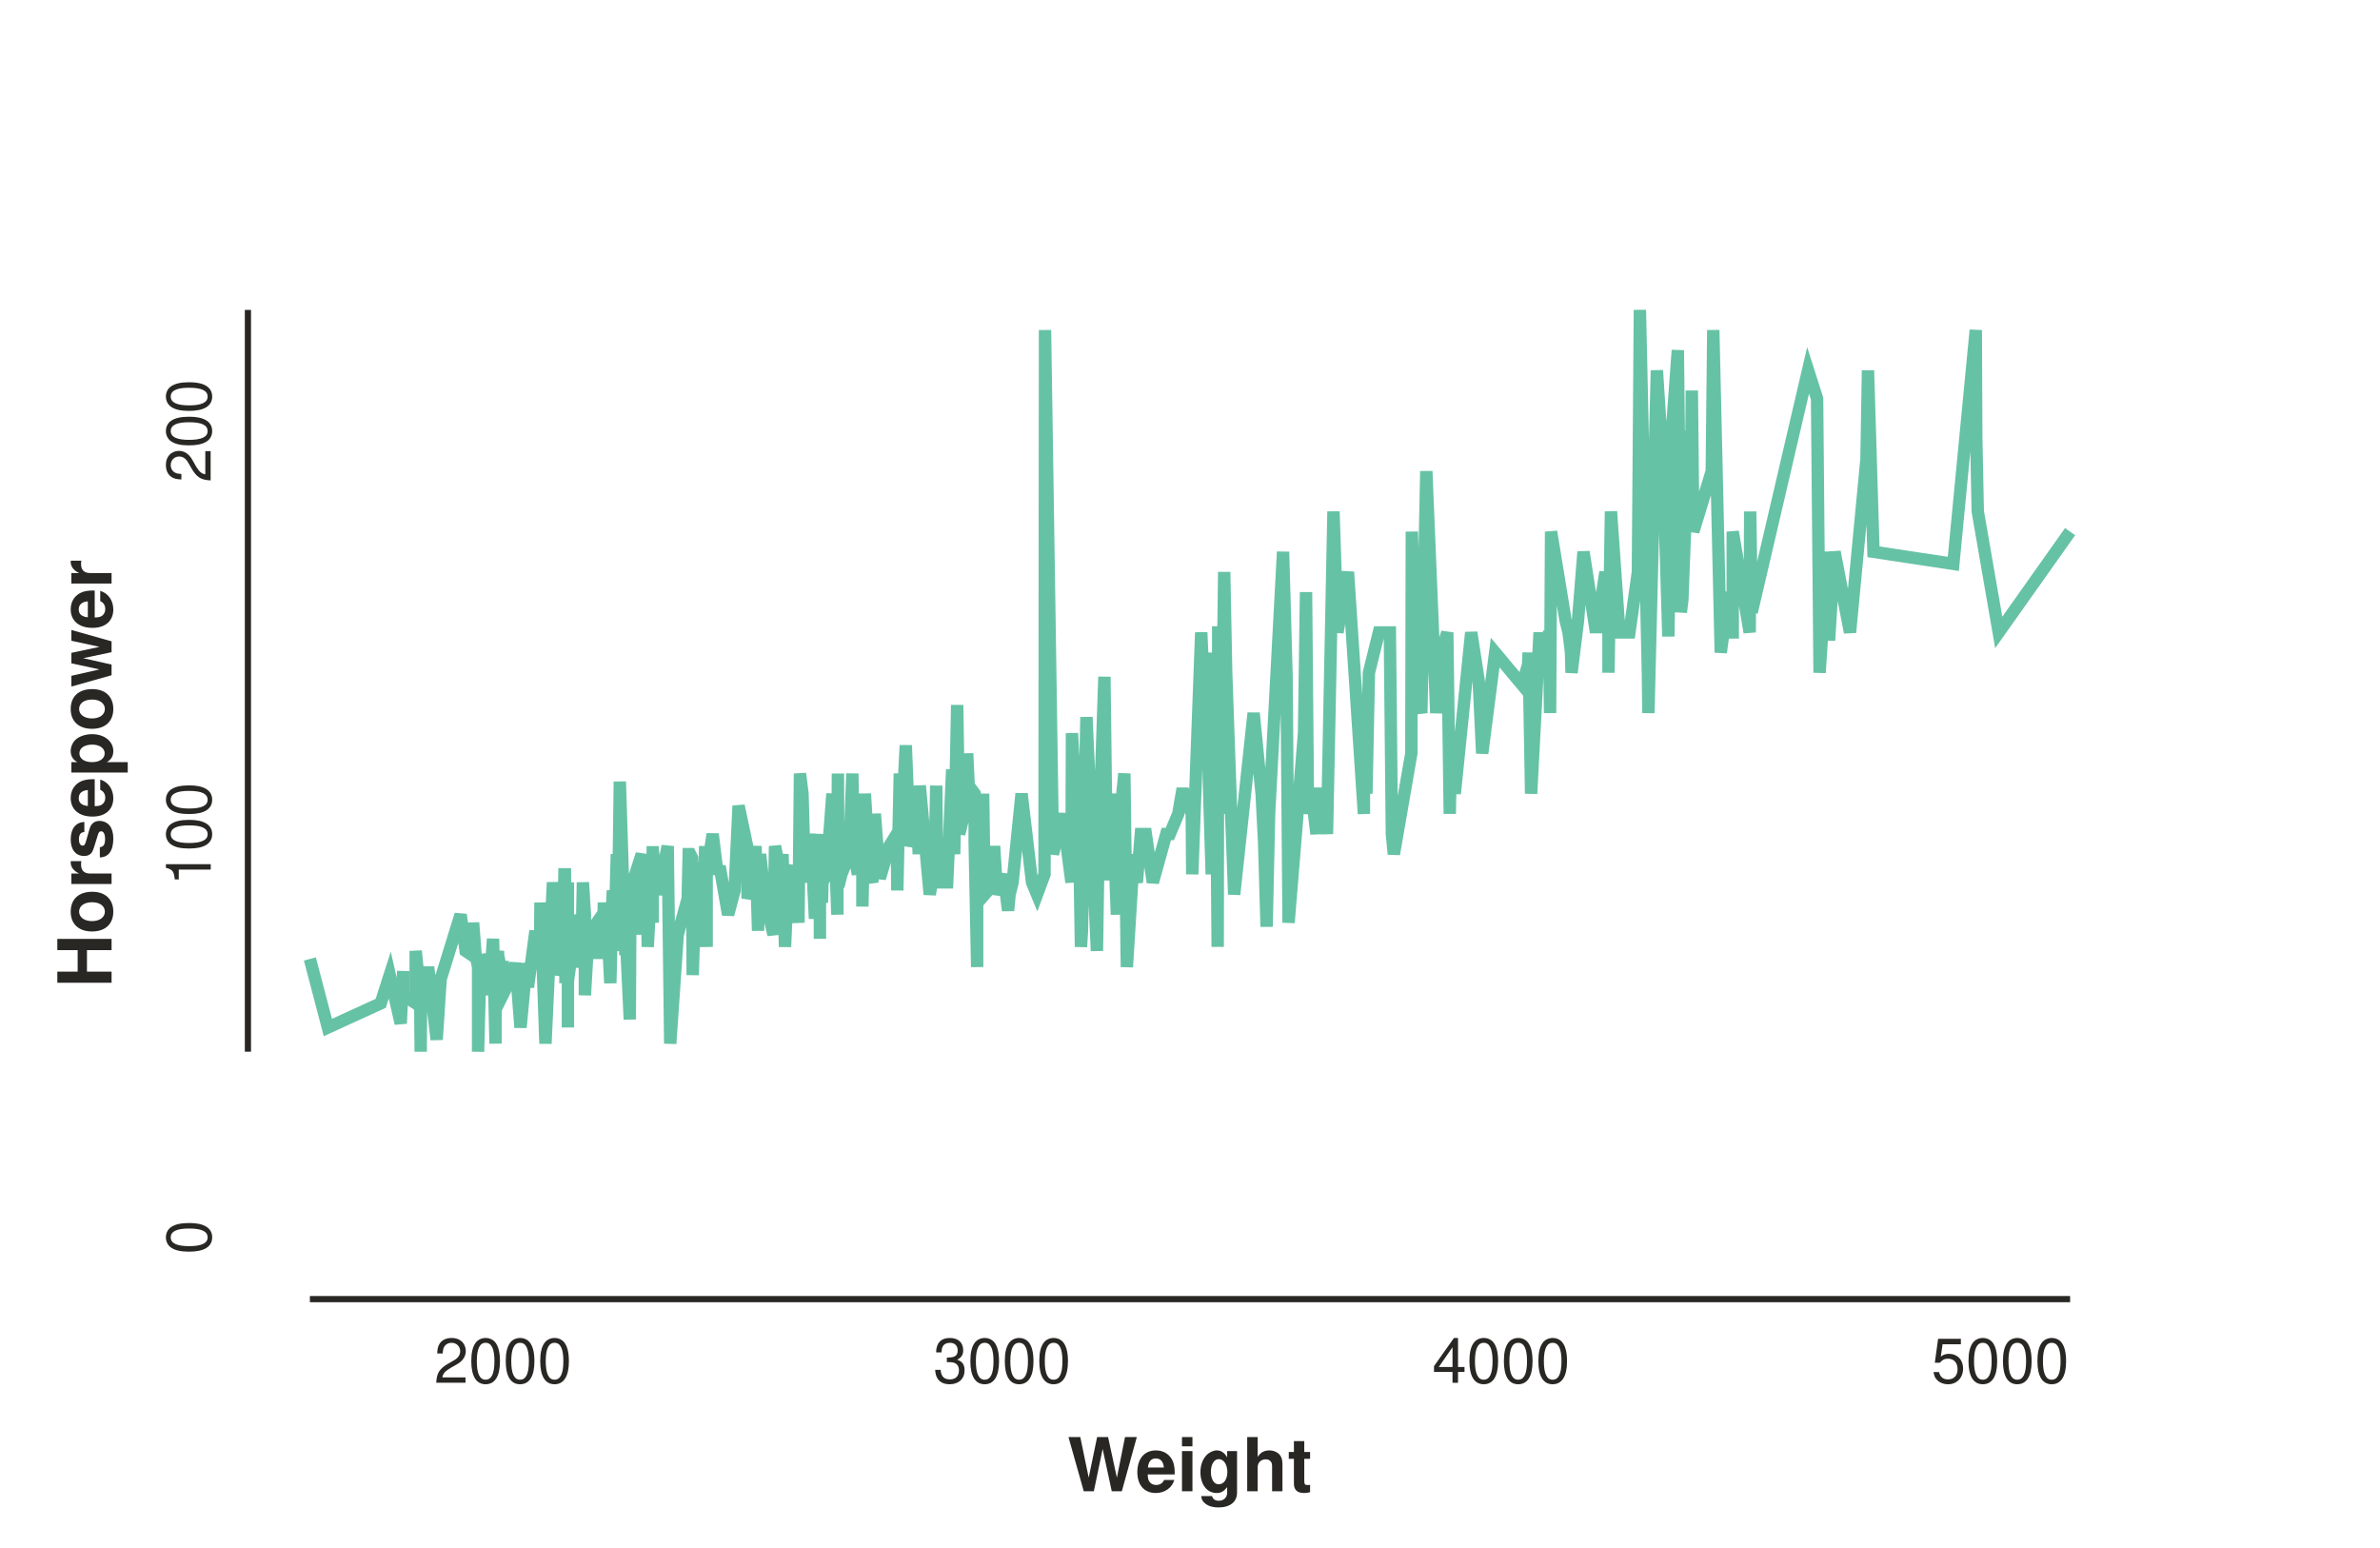
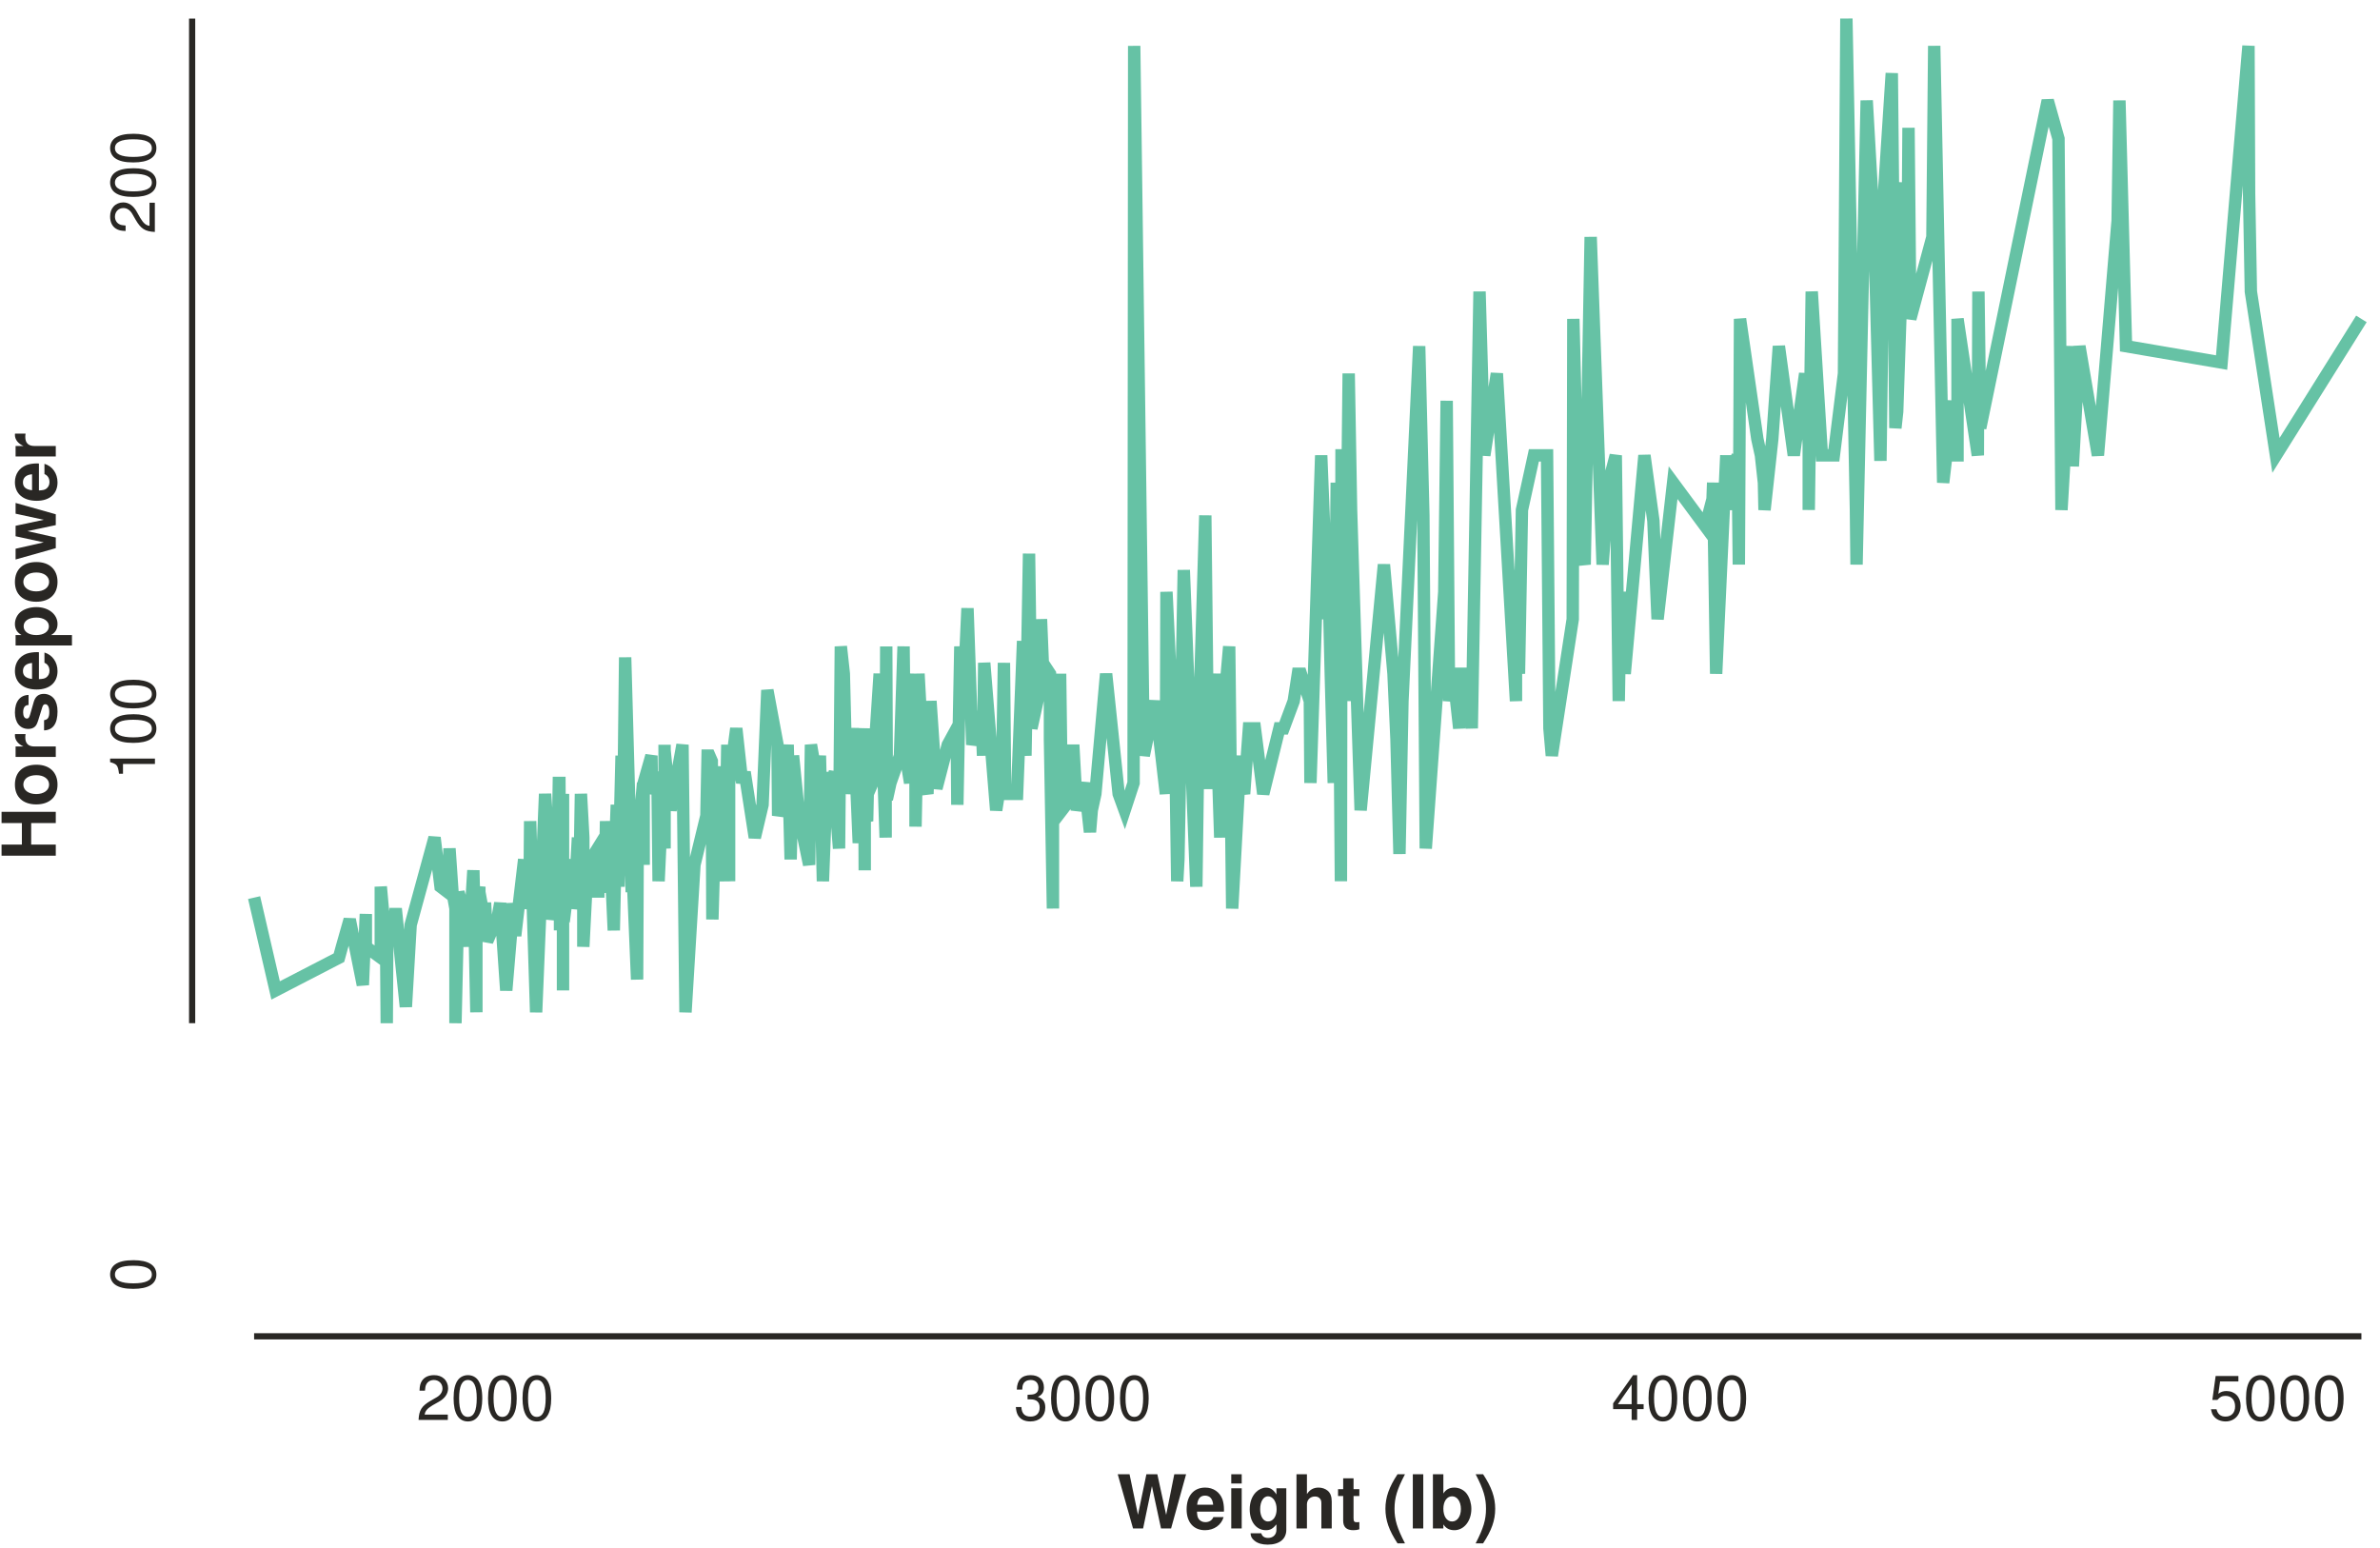
- <svg xmlns="http://www.w3.org/2000/svg" class="toyplot-canvas-Canvas" height="249.6px" id="t88ca2480ef6a497584be4316bb480b02" preserveAspectRatio="xMidYMid meet" style="background-color:transparent;fill:rgb(16.1%,15.3%,14.1%);fill-opacity:1.0;font-family:Helvetica;font-size:12px;opacity:1.0;stroke:rgb(16.1%,15.3%,14.1%);stroke-opacity:1.0;stroke-width:1.0" viewBox="0 0 384.0 249.6" width="384.0px">
-   <g class="toyplot-coordinates-Cartesian" id="t38cc825f2991481f8853032b42c0579d">
-     <clipPath id="t15fc746c947548d681ef188b2ab71072">
-       <rect height="169.6" width="304.0" x="40.0" y="40.0" />
+ <svg xmlns="http://www.w3.org/2000/svg" class="toyplot-canvas-Canvas" height="249.6px" id="t5b9eaf750077463298a34a325fd9fc9e" preserveAspectRatio="xMidYMid meet" style="background-color:transparent;fill:rgb(16.1%,15.3%,14.1%);fill-opacity:1.0;font-family:Helvetica;font-size:12px;opacity:1.0;stroke:rgb(16.1%,15.3%,14.1%);stroke-opacity:1.0;stroke-width:1.0" viewBox="0 0 384.0 249.6" width="384.0px">
+   <g class="toyplot-coordinates-Cartesian" id="t749747d597124e4fa75ee462c2358eb3">
+     <clipPath id="ta0ced385f96947daa7df3b11d4880c33">
+       <rect height="222.6" width="360.0" x="31.0" y="-7.0" />
    </clipPath>
-     <g clip-path="url(#t15fc746c947548d681ef188b2ab71072)">
-       <g class="toyplot-mark-Plot" id="t87dd06f5924a4bfabb52c1605956b0ba" style="fill:none">
+     <g clip-path="url(#ta0ced385f96947daa7df3b11d4880c33)">
+       <g class="toyplot-mark-Plot" id="t7bc97c78bdf3417f81127c46ba002386" style="fill:none">
        <g class="toyplot-Series">
-           <path d="M 50.0 154.72 L 52.899 165.777 L 61.434 161.875 L 61.837 160.574 L 62.883 157.322 L 64.655 165.127 L 64.655 165.127 L 65.058 156.671 L 65.058 160.574 L 67.071 161.875 L 67.071 153.419 L 67.795 160.574 L 67.876 169.68 L 67.956 157.322 L 68.681 159.273 L 69.084 156.021 L 70.453 167.729 L 71.097 157.972 L 74.318 147.565 L 75.123 153.419 L 76.089 154.07 L 76.089 154.07 L 76.331 148.866 L 76.733 154.07 L 77.136 156.021 L 77.136 169.68 L 77.538 154.07 L 78.183 156.021 L 78.344 156.021 L 78.344 156.021 L 78.585 160.574 L 78.746 155.37 L 79.149 157.322 L 79.149 157.322 L 79.551 151.468 L 79.954 168.379 L 79.954 156.021 L 79.954 165.777 L 79.954 155.37 L 80.357 153.419 L 80.357 154.07 L 80.759 156.021 L 81.162 156.021 L 81.403 159.923 L 82.692 157.322 L 82.772 157.322 L 83.175 155.37 L 83.98 165.777 L 84.785 157.322 L 84.785 155.37 L 85.188 159.273 L 85.269 158.623 L 86.396 150.167 L 86.396 156.021 L 86.798 154.07 L 87.12 154.07 L 87.201 145.614 L 88.006 168.379 L 89.214 142.362 L 89.858 150.817 L 90.019 157.322 L 90.019 157.322 L 90.824 154.07 L 91.066 141.061 L 91.147 141.061 L 91.227 154.07 L 91.227 158.623 L 91.227 150.817 L 91.308 147.565 L 91.63 142.362 L 91.63 165.777 L 91.63 142.362 L 91.63 154.72 L 92.032 155.37 L 92.757 150.167 L 92.838 156.021 L 93.24 154.07 L 93.643 147.565 L 93.643 155.37 L 93.643 150.817 L 93.884 150.817 L 94.045 142.362 L 94.367 147.565 L 94.367 160.574 L 94.931 150.817 L 96.3 148.866 L 96.38 154.72 L 96.461 148.866 L 96.461 151.468 L 97.266 154.07 L 97.427 145.614 L 97.669 150.817 L 98.071 150.817 L 98.474 158.623 L 98.796 145.614 L 98.877 143.663 L 98.877 146.915 L 99.118 153.419 L 99.36 143.663 L 99.521 137.809 L 99.682 150.817 L 100.004 126.101 L 100.89 154.07 L 100.97 150.817 L 101.614 164.477 L 101.695 148.216 L 102.42 141.061 L 102.5 150.817 L 102.5 150.817 L 102.5 141.061 L 103.547 137.809 L 103.627 142.362 L 104.352 139.76 L 104.513 152.769 L 104.916 144.963 L 105.318 148.866 L 105.318 136.508 L 105.318 137.158 L 106.124 144.313 L 107.734 136.508 L 108.137 168.379 L 109.344 150.817 L 110.955 144.963 L 111.116 137.809 L 111.358 137.809 L 111.68 138.459 L 111.76 157.322 L 112.163 144.963 L 112.646 139.11 L 112.968 143.663 L 112.968 142.362 L 113.451 152.769 L 113.773 136.508 L 114.015 152.769 L 114.015 141.061 L 114.981 134.557 L 115.786 141.061 L 116.108 139.76 L 117.477 147.565 L 118.524 143.663 L 119.168 130.003 L 120.537 136.508 L 120.618 144.963 L 121.423 142.362 L 121.906 136.508 L 122.308 150.167 L 122.631 137.809 L 123.436 144.963 L 124.805 150.817 L 124.805 150.817 L 125.046 136.508 L 125.932 141.061 L 126.254 137.809 L 126.657 152.769 L 127.22 139.76 L 127.462 144.313 L 128.026 140.41 L 128.267 139.76 L 128.428 144.313 L 128.831 148.866 L 129.072 124.8 L 129.475 128.052 L 129.878 142.362 L 130.683 134.557 L 131.085 139.76 L 131.488 148.216 L 132.213 134.557 L 132.293 151.468 L 132.293 144.963 L 132.615 145.614 L 132.696 142.362 L 133.34 141.061 L 134.306 128.052 L 134.709 137.158 L 135.111 147.565 L 135.111 141.061 L 135.192 124.8 L 135.272 143.012 L 135.756 141.061 L 137.044 137.809 L 137.527 124.8 L 137.688 137.158 L 138.413 141.061 L 139.138 128.052 L 139.138 142.362 L 139.138 146.264 L 139.54 128.052 L 140.345 141.061 L 140.748 142.362 L 141.151 131.304 L 141.956 141.711 L 143.486 136.508 L 144.694 134.557 L 144.774 143.663 L 145.177 124.8 L 145.579 131.304 L 146.143 120.247 L 146.787 136.508 L 147.995 132.605 L 148.236 137.809 L 148.398 126.751 L 150.008 144.313 L 150.813 139.76 L 151.055 126.751 L 151.216 142.362 L 152.826 142.362 L 153.631 124.15 L 153.712 134.557 L 153.954 137.809 L 154.437 113.743 L 154.759 134.557 L 156.047 129.353 L 156.047 121.548 L 156.289 126.751 L 157.255 128.052 L 157.255 134.557 L 157.255 135.857 L 157.657 156.021 L 157.657 141.061 L 158.221 142.362 L 158.624 128.052 L 158.865 144.313 L 159.993 143.012 L 160.395 136.508 L 160.878 144.313 L 161.925 141.061 L 162.65 146.915 L 162.891 144.313 L 163.375 142.362 L 164.824 128.052 L 166.515 142.362 L 167.32 144.313 L 168.528 141.061 L 168.608 53.252 L 169.897 137.809 L 171.427 131.304 L 172.876 142.362 L 172.957 118.296 L 173.762 133.256 L 174.164 137.809 L 174.406 152.769 L 174.567 150.167 L 175.292 115.694 L 176.983 153.419 L 177.224 137.809 L 178.191 109.19 L 178.593 141.061 L 178.674 141.061 L 179.479 128.052 L 180.204 147.565 L 180.445 134.557 L 181.411 124.8 L 181.814 156.021 L 182.941 137.809 L 183.022 141.061 L 183.424 142.362 L 184.069 134.557 L 184.391 134.557 L 184.874 134.557 L 186.001 142.362 L 188.175 134.557 L 188.739 134.557 L 190.108 131.304 L 190.671 128.052 L 191.074 128.052 L 192.282 131.304 L 192.362 141.061 L 193.812 102.035 L 194.697 121.548 L 194.697 113.092 L 195.1 128.052 L 195.503 141.061 L 195.905 105.287 L 195.905 131.304 L 196.308 134.557 L 196.469 152.769 L 196.549 102.035 L 196.791 102.035 L 197.033 131.304 L 197.516 92.278 L 197.838 108.539 L 198.643 131.304 L 199.126 144.313 L 202.267 115.043 L 203.555 128.052 L 203.957 135.857 L 204.36 149.517 L 204.763 131.304 L 207.017 89.026 L 207.581 109.19 L 207.903 148.866 L 210.399 118.296 L 210.721 95.53 L 211.043 131.304 L 211.607 128.052 L 212.412 134.557 L 212.573 128.052 L 213.62 128.052 L 214.103 134.557 L 215.15 82.522 L 215.794 102.035 L 215.794 102.035 L 217.485 92.278 L 220.062 131.304 L 220.062 115.694 L 220.464 128.052 L 220.867 108.539 L 222.477 102.035 L 222.961 102.035 L 224.249 102.035 L 224.571 134.557 L 224.893 137.809 L 227.711 121.548 L 227.792 85.774 L 228.517 111.791 L 229.322 115.043 L 230.127 76.017 L 231.737 115.043 L 232.543 105.287 L 233.509 102.035 L 233.912 131.304 L 234.153 118.296 L 234.717 128.052 L 237.374 102.035 L 237.374 102.035 L 238.582 109.84 L 239.145 121.548 L 241.239 105.287 L 245.587 110.49 L 246.553 107.238 L 246.634 105.287 L 247.037 128.052 L 248.405 102.035 L 248.647 108.539 L 248.808 105.287 L 249.935 102.035 L 250.096 115.043 L 250.257 85.774 L 252.593 100.083 L 253.076 102.035 L 253.478 105.287 L 253.559 108.539 L 254.606 100.083 L 255.491 89.026 L 257.504 102.035 L 259.034 92.278 L 259.517 100.734 L 259.517 108.539 L 259.92 82.522 L 261.289 102.035 L 262.899 102.035 L 264.268 92.278 L 264.59 50.0 L 265.879 108.539 L 265.959 115.043 L 267.328 59.757 L 268.375 76.017 L 269.18 102.685 L 269.663 70.814 L 270.71 56.504 L 271.193 98.783 L 271.435 96.831 L 272.481 69.513 L 272.804 82.522 L 272.965 63.009 L 273.206 85.774 L 276.185 76.017 L 276.427 53.252 L 277.635 105.287 L 278.923 95.53 L 279.004 102.035 L 279.567 102.035 L 279.567 85.774 L 282.305 102.035 L 282.386 82.522 L 282.627 98.783 L 291.726 59.757 L 293.176 64.31 L 293.578 108.539 L 294.866 89.026 L 295.108 103.336 L 295.994 89.026 L 298.49 102.035 L 301.147 74.066 L 301.389 59.757 L 302.274 89.026 L 315.158 90.977 L 318.781 53.252 L 318.862 70.814 L 319.103 82.522 L 322.485 102.035 L 334.0 85.774" style="stroke:rgb(40%,76.1%,64.7%);stroke-opacity:1.0;stroke-width:2.0" />
+           <path d="M 41.0 144.82 L 44.47 159.795 L 54.689 154.51 L 55.171 152.748 L 56.424 148.343 L 58.545 158.914 L 58.545 158.914 L 59.027 147.463 L 59.027 152.748 L 61.437 154.51 L 61.437 143.058 L 62.304 152.748 L 62.401 165.08 L 62.497 148.343 L 63.365 150.986 L 63.847 146.582 L 65.485 162.437 L 66.257 149.224 L 70.113 135.13 L 71.077 143.058 L 72.233 143.939 L 72.233 143.939 L 72.523 136.892 L 73.005 143.939 L 73.487 146.582 L 73.487 165.08 L 73.969 143.939 L 74.74 146.582 L 74.933 146.582 L 74.933 146.582 L 75.222 152.748 L 75.415 145.701 L 75.897 148.343 L 75.897 148.343 L 76.379 140.416 L 76.861 163.318 L 76.861 146.582 L 76.861 159.795 L 76.861 145.701 L 77.343 143.058 L 77.343 143.939 L 77.824 146.582 L 78.306 146.582 L 78.596 151.867 L 80.138 148.343 L 80.234 148.343 L 80.716 145.701 L 81.68 159.795 L 82.644 148.343 L 82.644 145.701 L 83.126 150.986 L 83.223 150.105 L 84.572 138.654 L 84.572 146.582 L 85.054 143.939 L 85.44 143.939 L 85.536 132.488 L 86.5 163.318 L 87.946 128.083 L 88.718 139.535 L 88.91 148.343 L 88.91 148.343 L 89.874 143.939 L 90.164 126.322 L 90.26 126.322 L 90.356 143.939 L 90.356 150.105 L 90.356 139.535 L 90.453 135.13 L 90.838 128.083 L 90.838 159.795 L 90.838 128.083 L 90.838 144.82 L 91.32 145.701 L 92.188 138.654 L 92.284 146.582 L 92.766 143.939 L 93.248 135.13 L 93.248 145.701 L 93.248 139.535 L 93.538 139.535 L 93.73 128.083 L 94.116 135.13 L 94.116 152.748 L 94.791 139.535 L 96.43 136.892 L 96.526 144.82 L 96.622 136.892 L 96.622 140.416 L 97.586 143.939 L 97.779 132.488 L 98.068 139.535 L 98.55 139.535 L 99.032 150.105 L 99.418 132.488 L 99.514 129.845 L 99.514 134.25 L 99.804 143.058 L 100.093 129.845 L 100.286 121.917 L 100.478 139.535 L 100.864 106.062 L 101.924 143.939 L 102.021 139.535 L 102.792 158.033 L 102.888 136.011 L 103.756 126.322 L 103.852 139.535 L 103.852 139.535 L 103.852 126.322 L 105.105 121.917 L 105.202 128.083 L 106.069 124.56 L 106.262 142.177 L 106.744 131.607 L 107.226 136.892 L 107.226 120.156 L 107.226 121.037 L 108.19 130.726 L 110.118 120.156 L 110.6 163.318 L 112.046 139.535 L 113.974 131.607 L 114.167 121.917 L 114.456 121.917 L 114.842 122.798 L 114.938 148.343 L 115.42 131.607 L 115.999 123.679 L 116.384 129.845 L 116.384 128.083 L 116.963 142.177 L 117.348 120.156 L 117.637 142.177 L 117.637 126.322 L 118.794 117.513 L 119.758 126.322 L 120.144 124.56 L 121.783 135.13 L 123.036 129.845 L 123.807 111.347 L 125.446 120.156 L 125.542 131.607 L 126.506 128.083 L 127.084 120.156 L 127.566 138.654 L 127.952 121.917 L 128.916 131.607 L 130.555 139.535 L 130.555 139.535 L 130.844 120.156 L 131.904 126.322 L 132.29 121.917 L 132.772 142.177 L 133.447 124.56 L 133.736 130.726 L 134.411 125.441 L 134.7 124.56 L 134.893 130.726 L 135.375 136.892 L 135.664 104.3 L 136.146 108.704 L 136.628 128.083 L 137.592 117.513 L 138.074 124.56 L 138.556 136.011 L 139.424 117.513 L 139.52 140.416 L 139.52 131.607 L 139.906 132.488 L 140.002 128.083 L 140.773 126.322 L 141.93 108.704 L 142.412 121.037 L 142.894 135.13 L 142.894 126.322 L 142.99 104.3 L 143.087 128.964 L 143.665 126.322 L 145.208 121.917 L 145.786 104.3 L 145.979 121.037 L 146.846 126.322 L 147.714 108.704 L 147.714 128.083 L 147.714 133.369 L 148.196 108.704 L 149.16 126.322 L 149.642 128.083 L 150.124 113.109 L 151.088 127.203 L 152.919 120.156 L 154.365 117.513 L 154.462 129.845 L 154.944 104.3 L 155.426 113.109 L 156.101 98.134 L 156.872 120.156 L 158.318 114.87 L 158.607 121.917 L 158.8 106.943 L 160.728 130.726 L 161.692 124.56 L 161.981 106.943 L 162.174 128.083 L 164.102 128.083 L 165.066 103.419 L 165.162 117.513 L 165.451 121.917 L 166.03 89.325 L 166.415 117.513 L 167.958 110.466 L 167.958 99.896 L 168.247 106.943 L 169.404 108.704 L 169.404 117.513 L 169.404 119.275 L 169.886 146.582 L 169.886 126.322 L 170.561 128.083 L 171.043 108.704 L 171.332 130.726 L 172.681 128.964 L 173.163 120.156 L 173.742 130.726 L 174.995 126.322 L 175.862 134.25 L 176.152 130.726 L 176.73 128.083 L 178.465 108.704 L 180.49 128.083 L 181.454 130.726 L 182.9 126.322 L 182.996 7.404 L 184.538 121.917 L 186.37 113.109 L 188.105 128.083 L 188.202 95.491 L 189.166 115.751 L 189.648 121.917 L 189.937 142.177 L 190.13 138.654 L 190.997 91.968 L 193.022 143.058 L 193.311 121.917 L 194.468 83.159 L 194.95 126.322 L 195.046 126.322 L 196.01 108.704 L 196.878 135.13 L 197.167 117.513 L 198.324 104.3 L 198.806 146.582 L 200.155 121.917 L 200.251 126.322 L 200.733 128.083 L 201.505 117.513 L 201.89 117.513 L 202.469 117.513 L 203.818 128.083 L 206.421 117.513 L 207.096 117.513 L 208.735 113.109 L 209.409 108.704 L 209.891 108.704 L 211.337 113.109 L 211.434 126.322 L 213.169 73.47 L 214.229 99.896 L 214.229 88.444 L 214.711 108.704 L 215.193 126.322 L 215.675 77.874 L 215.675 113.109 L 216.157 117.513 L 216.35 142.177 L 216.447 73.47 L 216.736 73.47 L 217.025 113.109 L 217.603 60.257 L 217.989 82.278 L 218.953 113.109 L 219.531 130.726 L 223.291 91.087 L 224.833 108.704 L 225.315 119.275 L 225.797 137.773 L 226.279 113.109 L 228.978 55.852 L 229.653 83.159 L 230.039 136.892 L 233.027 95.491 L 233.413 64.661 L 233.798 113.109 L 234.473 108.704 L 235.437 117.513 L 235.63 108.704 L 236.883 108.704 L 237.462 117.513 L 238.715 47.043 L 239.486 73.47 L 239.486 73.47 L 241.51 60.257 L 244.595 113.109 L 244.595 91.968 L 245.077 108.704 L 245.559 82.278 L 247.487 73.47 L 248.065 73.47 L 249.608 73.47 L 249.993 117.513 L 250.379 121.917 L 253.753 99.896 L 253.849 51.448 L 254.717 86.683 L 255.681 91.087 L 256.645 38.235 L 258.573 91.087 L 259.537 77.874 L 260.694 73.47 L 261.176 113.109 L 261.465 95.491 L 262.14 108.704 L 265.321 73.47 L 265.321 73.47 L 266.767 84.04 L 267.442 99.896 L 269.948 77.874 L 275.154 84.921 L 276.31 80.517 L 276.407 77.874 L 276.889 108.704 L 278.528 73.47 L 278.817 82.278 L 279.01 77.874 L 280.359 73.47 L 280.552 91.087 L 280.745 51.448 L 283.54 70.827 L 284.119 73.47 L 284.601 77.874 L 284.697 82.278 L 285.95 70.827 L 287.011 55.852 L 289.421 73.47 L 291.252 60.257 L 291.831 71.708 L 291.831 82.278 L 292.313 47.043 L 293.952 73.47 L 295.88 73.47 L 297.518 60.257 L 297.904 3.0 L 299.446 82.278 L 299.543 91.087 L 301.181 16.213 L 302.435 38.235 L 303.399 74.35 L 303.977 31.188 L 305.23 11.809 L 305.809 69.065 L 306.098 66.423 L 307.351 29.426 L 307.737 47.043 L 307.929 20.617 L 308.219 51.448 L 311.785 38.235 L 312.075 7.404 L 313.521 77.874 L 315.063 64.661 L 315.159 73.47 L 315.834 73.47 L 315.834 51.448 L 319.112 73.47 L 319.208 47.043 L 319.497 69.065 L 330.39 16.213 L 332.126 22.379 L 332.608 82.278 L 334.15 55.852 L 334.439 75.231 L 335.5 55.852 L 338.488 73.47 L 341.669 35.592 L 341.958 16.213 L 343.019 55.852 L 358.443 58.495 L 362.781 7.404 L 362.877 31.188 L 363.166 47.043 L 367.215 73.47 L 381.0 51.448" style="stroke:rgb(40%,76.1%,64.7%);stroke-opacity:1.0;stroke-width:2.0" />
        </g>
      </g>
    </g>
-     <g class="toyplot-coordinates-Axis" id="tba545db15d584bb395d58b7faa42c717" transform="translate(50.0,199.6)translate(0,10.0)">
-       <line style="" x1="0" x2="284.0" y1="0" y2="0" />
+     <g class="toyplot-coordinates-Axis" id="t056fb0fb8f6c43999c8f33949c9f1ccd" transform="translate(41.0,205.6)translate(0,10.0)">
+       <line style="" x1="0" x2="340.0" y1="0" y2="0" />
      <g>
-         <text style="font-weight:normal;stroke:none;text-anchor:middle" transform="translate(31.16189,6)translate(0,7.5)">
+         <text style="font-weight:normal;stroke:none;text-anchor:middle" transform="translate(37.30649,6)translate(0,7.5)">
          <tspan style="font-size:10.0px">2000</tspan>
        </text>
-         <text style="font-weight:normal;stroke:none;text-anchor:middle" transform="translate(111.6836,6)translate(0,7.5)">
+         <text style="font-weight:normal;stroke:none;text-anchor:middle" transform="translate(133.7057,6)translate(0,7.5)">
          <tspan style="font-size:10.0px">3000</tspan>
        </text>
-         <text style="font-weight:normal;stroke:none;text-anchor:middle" transform="translate(192.2053,6)translate(0,7.5)">
+         <text style="font-weight:normal;stroke:none;text-anchor:middle" transform="translate(230.1049,6)translate(0,7.5)">
          <tspan style="font-size:10.0px">4000</tspan>
        </text>
-         <text style="font-weight:normal;stroke:none;text-anchor:middle" transform="translate(272.727,6)translate(0,7.5)">
+         <text style="font-weight:normal;stroke:none;text-anchor:middle" transform="translate(326.5041,6)translate(0,7.5)">
          <tspan style="font-size:10.0px">5000</tspan>
        </text>
      </g>
-       <text style="font-weight:bold;stroke:none;text-anchor:middle" transform="translate(142.0,22)translate(0,9.0)">
-         <tspan style="font-size:12.0px">Weight</tspan>
+       <text style="font-weight:bold;stroke:none;text-anchor:middle" transform="translate(170.0,22)translate(0,9.0)">
+         <tspan style="font-size:12.0px">Weight (lb)</tspan>
      </text>
      <g class="toyplot-coordinates-Axis-coordinates" style="visibility:hidden" transform="">
        <line style="stroke:rgb(43.9%,50.2%,56.5%);stroke-opacity:1.0;stroke-width:1.0" x1="0" x2="0" y1="-3.0" y2="4.5" />
        <text style="alignment-baseline:alphabetic;fill:rgb(43.9%,50.2%,56.5%);fill-opacity:1.0;font-size:10px;font-weight:normal;stroke:none;text-anchor:middle" x="0" y="-6" />
      </g>
    </g>
-     <g class="toyplot-coordinates-Axis" id="t4d1e4342e87747d386af465104fe1af6" transform="translate(50.0,199.6)rotate(-90.0)translate(0,-10.0)">
-       <line style="" x1="29.92" x2="149.6" y1="0" y2="0" />
+     <g class="toyplot-coordinates-Axis" id="t94afa20c174d4e279eb14b8588c89393" transform="translate(41.0,205.6)rotate(-90.0)translate(0,-10.0)">
+       <line style="" x1="40.52" x2="202.6" y1="0" y2="0" />
      <g>
        <text style="font-weight:normal;stroke:none;text-anchor:middle" transform="translate(0.0,-6)">
          <tspan style="font-size:10.0px">0</tspan>
        </text>
-         <text style="font-weight:normal;stroke:none;text-anchor:middle" transform="translate(65.04348,-6)">
+         <text style="font-weight:normal;stroke:none;text-anchor:middle" transform="translate(88.08696,-6)">
          <tspan style="font-size:10.0px">100</tspan>
        </text>
-         <text style="font-weight:normal;stroke:none;text-anchor:middle" transform="translate(130.087,-6)">
+         <text style="font-weight:normal;stroke:none;text-anchor:middle" transform="translate(176.1739,-6)">
          <tspan style="font-size:10.0px">200</tspan>
        </text>
      </g>
-       <text style="font-weight:bold;stroke:none;text-anchor:middle" transform="translate(74.8,-22)">
+       <text style="font-weight:bold;stroke:none;text-anchor:middle" transform="translate(101.3,-22)">
        <tspan style="font-size:12.0px">Horsepower</tspan>
      </text>
      <g class="toyplot-coordinates-Axis-coordinates" style="visibility:hidden" transform="">
        <line style="stroke:rgb(43.9%,50.2%,56.5%);stroke-opacity:1.0;stroke-width:1.0" x1="0" x2="0" y1="3.0" y2="-4.5" />
        <text style="alignment-baseline:hanging;fill:rgb(43.9%,50.2%,56.5%);fill-opacity:1.0;font-size:10px;font-weight:normal;stroke:none;text-anchor:middle" x="0" y="6" />
      </g>
    </g>
  </g>
</svg>
